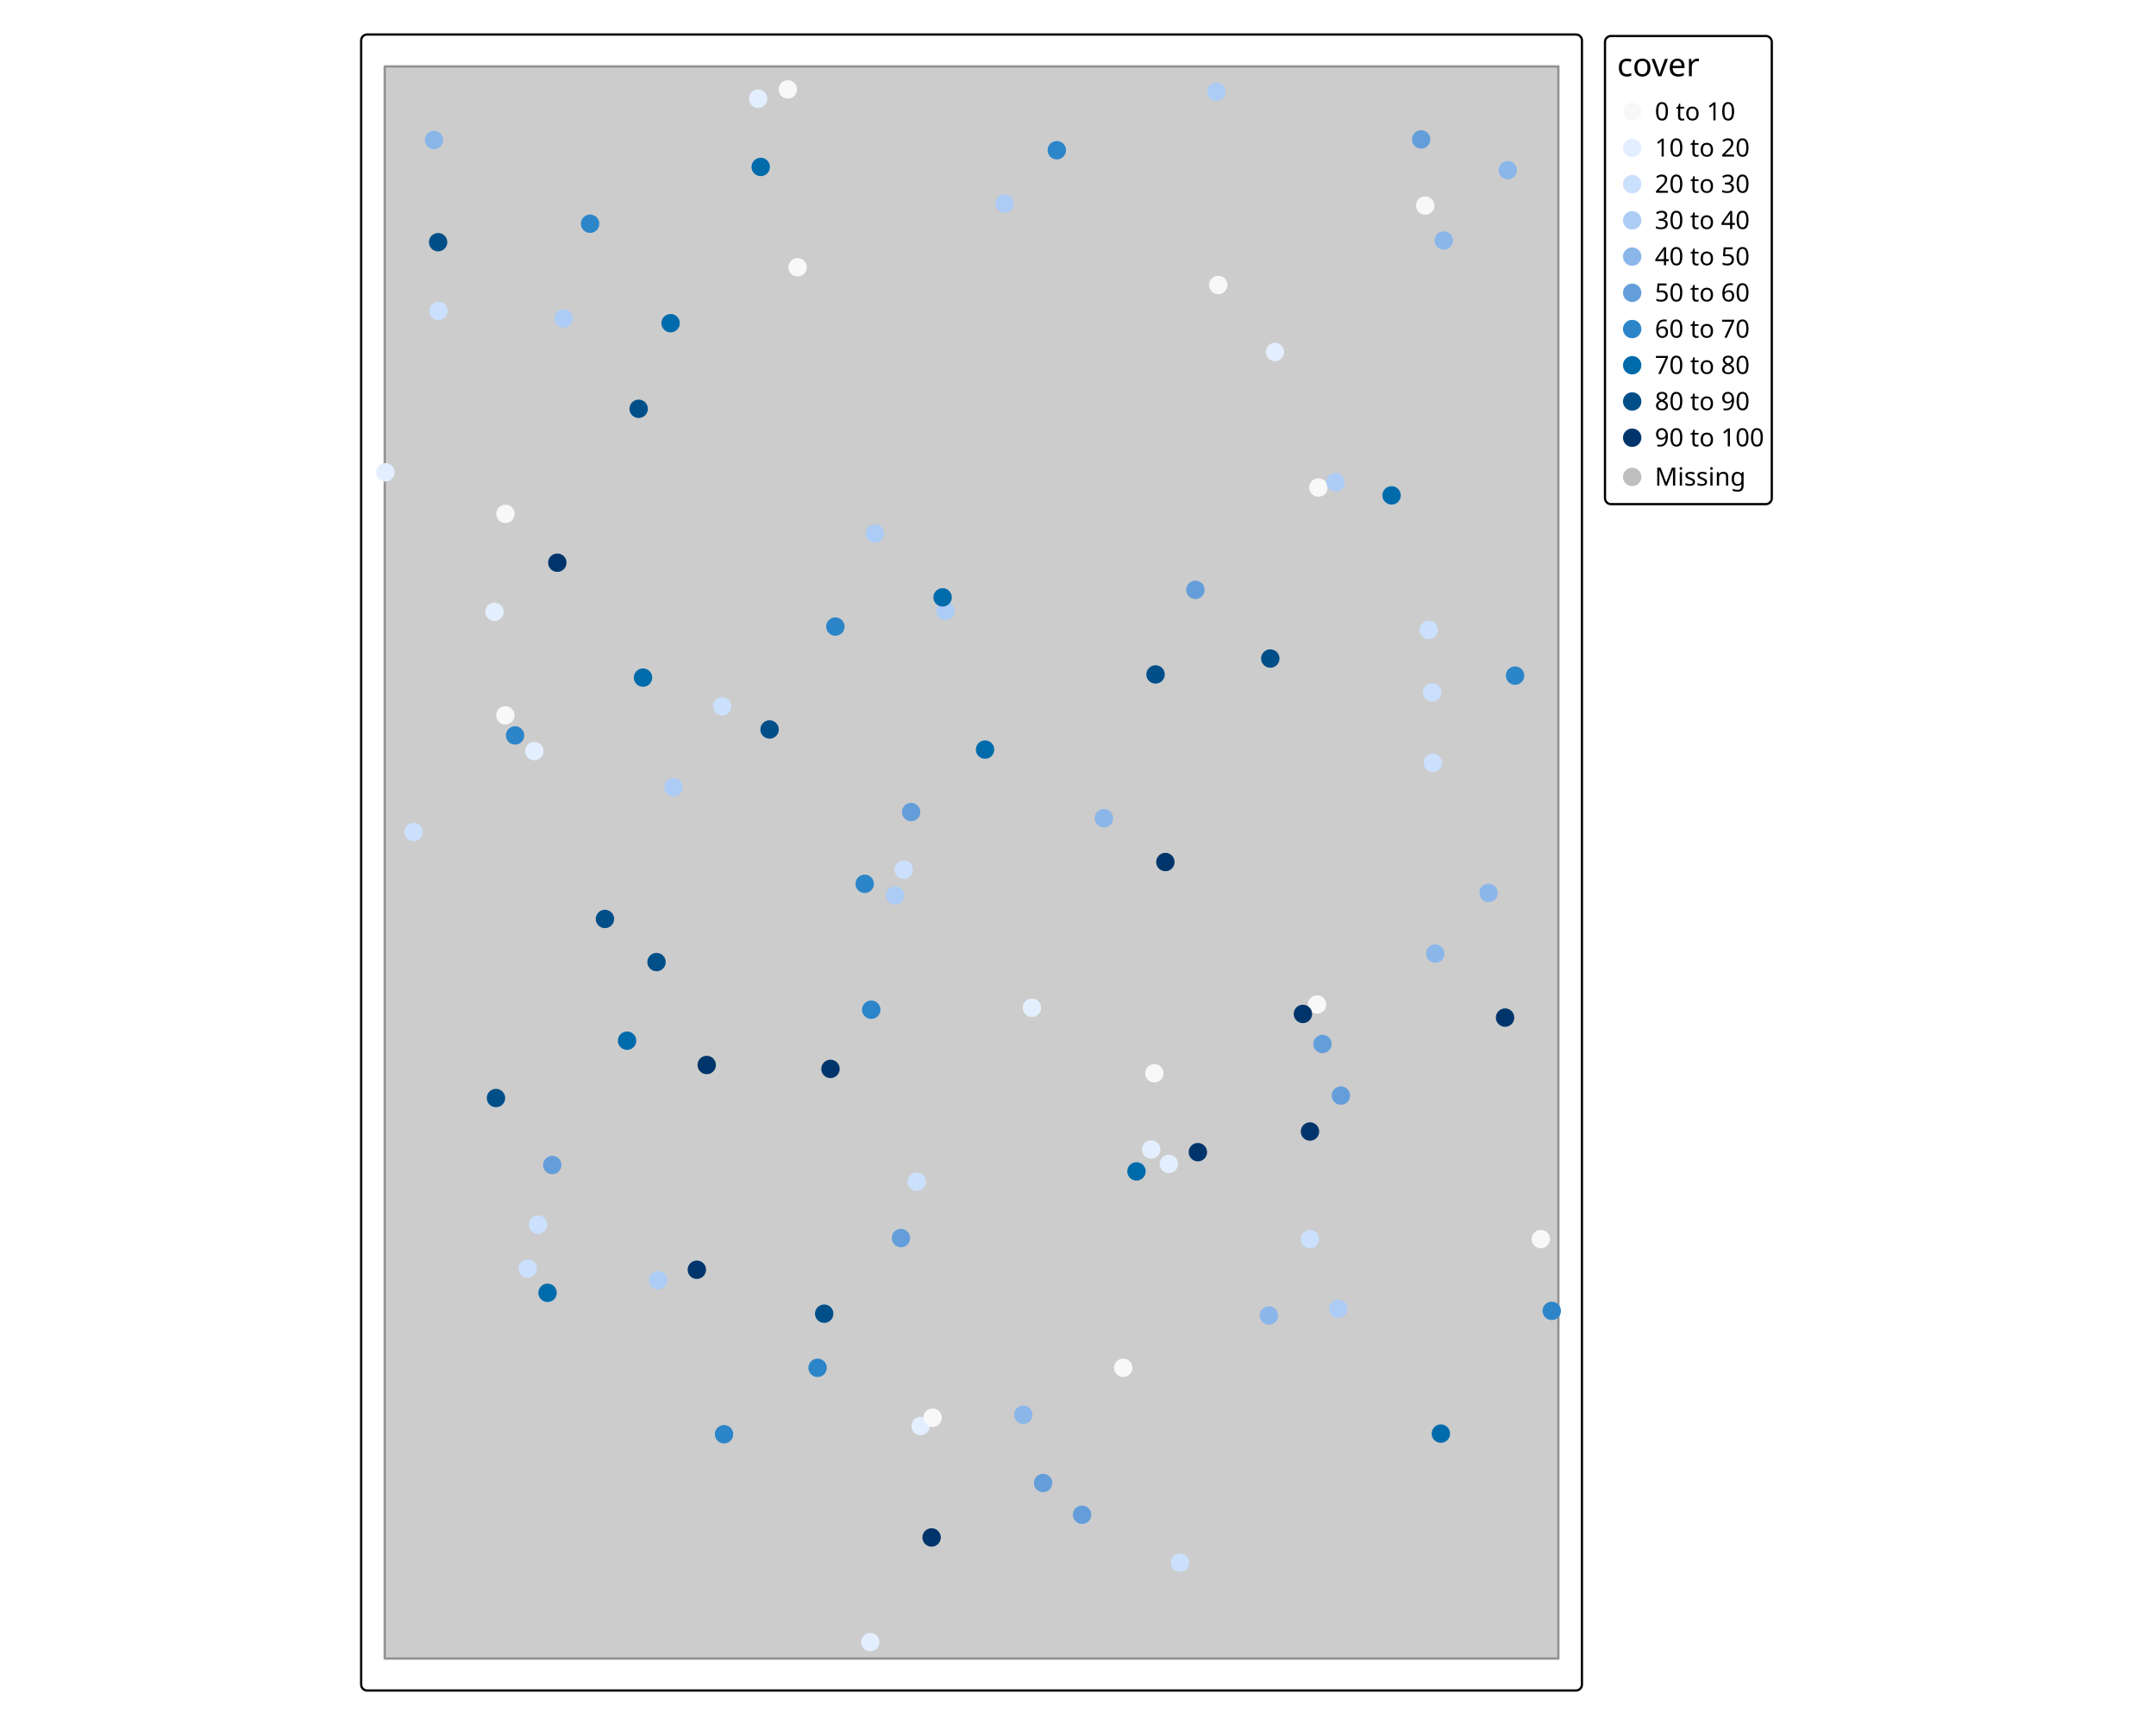
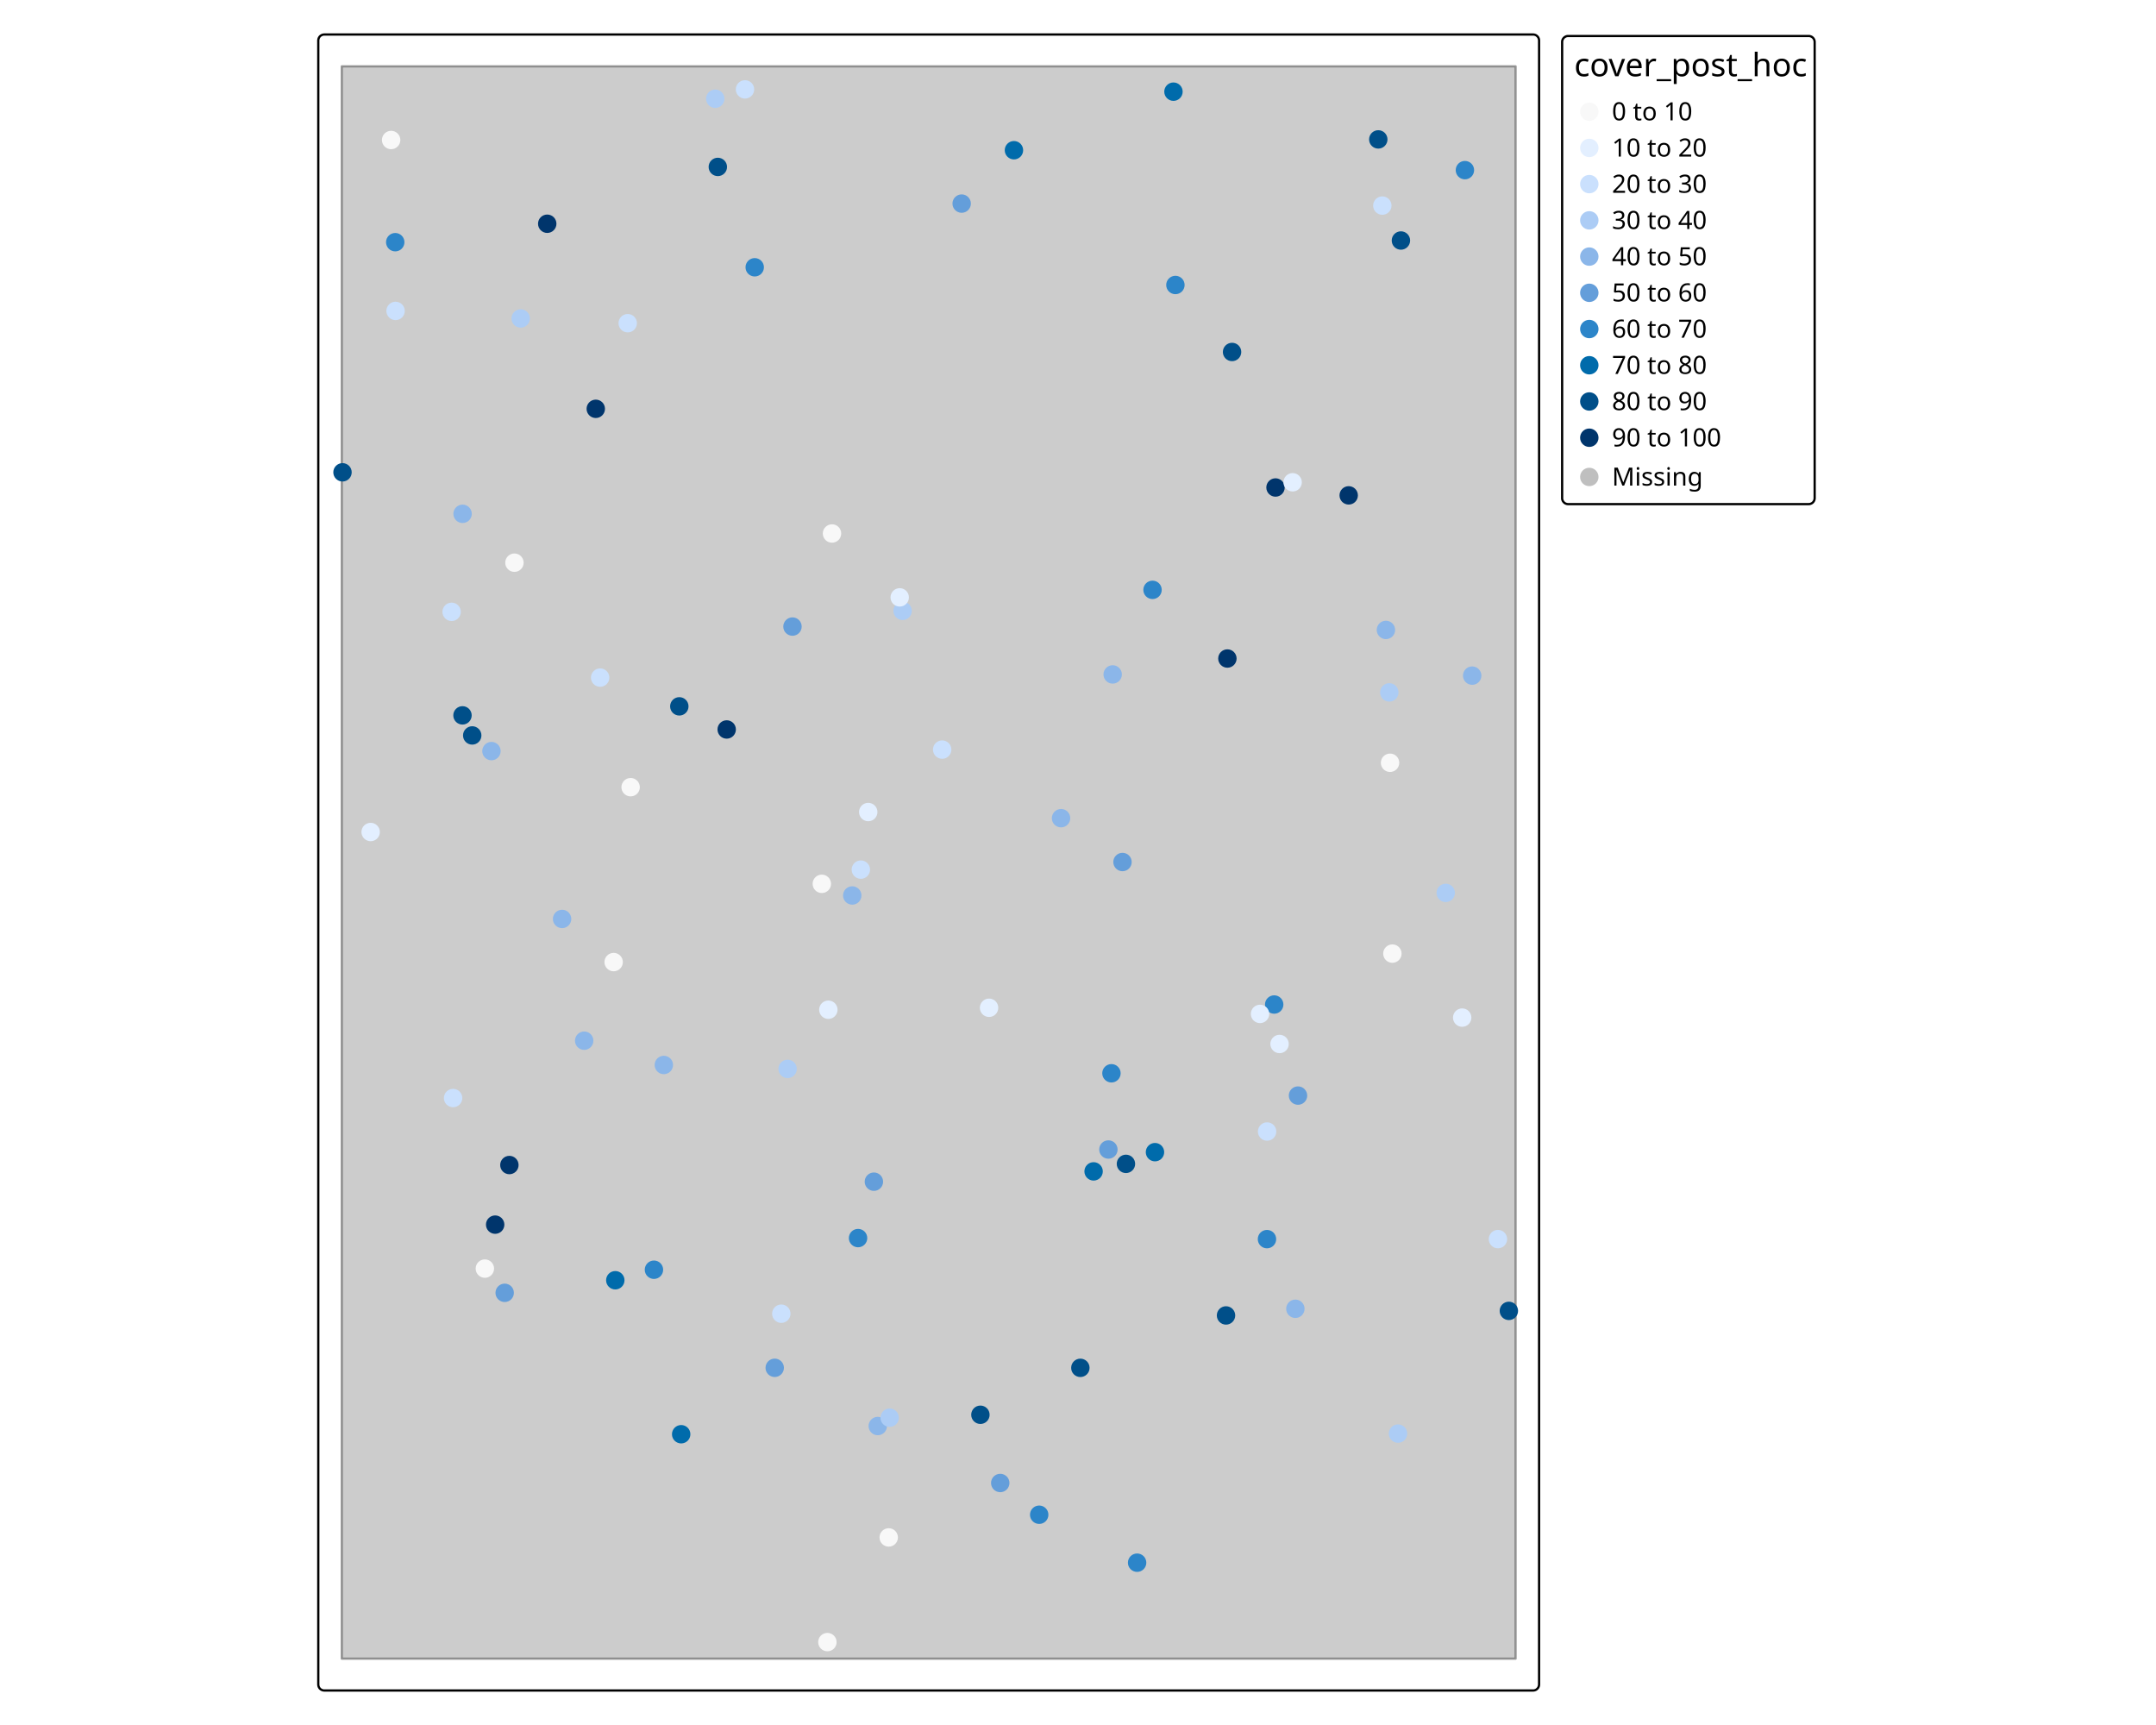
<svg xmlns="http://www.w3.org/2000/svg" class="svglite" data-engine-version="2.0" width="720.00pt" height="576.00pt" viewBox="0 0 720.00 576.00">
  <defs>
    <style type="text/css">
    .svglite line, .svglite polyline, .svglite polygon, .svglite path, .svglite rect, .svglite circle {
      fill: none;
      stroke: #000000;
      stroke-linecap: round;
      stroke-linejoin: round;
      stroke-miterlimit: 10.00;
    }
  </style>
  </defs>
  <rect width="100%" height="100%" style="stroke: none; fill: #FFFFFF;" />
  <defs>
    <clipPath id="cpMC4wMHw3MjAuMDB8MC4wMHw1NzYuMDA=">
      <rect x="0.00" y="0.00" width="720.00" height="576.00" />
    </clipPath>
  </defs>
  <g clip-path="url(#cpMC4wMHw3MjAuMDB8MC4wMHw1NzYuMDA=)">
</g>
  <defs>
-     <clipPath id="cpMTIwLjYxfDUyOC4yOXwxMS41Mnw1NjQuNDg=">
-       <rect x="120.61" y="11.52" width="407.68" height="552.96" />
+     <clipPath id="cpMTA2LjI5fDUxMy45OHwxMS41Mnw1NjQuNDg=">
+       <rect x="106.29" y="11.52" width="407.68" height="552.96" />
    </clipPath>
  </defs>
-   <g clip-path="url(#cpMTIwLjYxfDUyOC4yOXwxMS41Mnw1NjQuNDg=)">
-     <polygon points="122.60,564.48 526.30,564.48 526.22,564.48 526.54,564.47 526.86,564.40 527.16,564.29 527.43,564.13 527.68,563.92 527.89,563.68 528.07,563.41 528.19,563.12 528.27,562.81 528.29,562.49 528.29,562.49 528.29,13.51 528.29,13.51 528.27,13.19 528.19,12.88 528.07,12.59 527.89,12.32 527.68,12.08 527.43,11.87 527.16,11.71 526.86,11.60 526.54,11.53 526.30,11.52 122.60,11.52 122.84,11.53 122.52,11.52 122.20,11.56 121.90,11.65 121.61,11.79 121.34,11.97 121.11,12.19 120.92,12.45 120.77,12.73 120.67,13.04 120.62,13.35 120.61,13.51 120.61,562.49 120.62,562.33 120.62,562.65 120.67,562.96 120.77,563.27 120.92,563.55 121.11,563.81 121.34,564.03 121.61,564.21 121.90,564.35 122.20,564.44 122.52,564.48 " style="stroke-width: nan; stroke: none; stroke-linecap: square; fill: #FFFFFF;" />
-     <path d="M 128.45 553.85 L 128.45 22.15 L 520.45 22.15 L 520.45 553.85 L 128.45 553.85 Z" style="fill-rule: evenodd; fill: #000000; fill-opacity: 0.20; stroke-width: 0.75; stroke: none;" />
-     <path d="M 128.45 553.85 L 128.45 22.15 L 520.45 22.15 L 520.45 553.85 L 128.45 553.85 Z" style="fill-rule: evenodd; stroke-width: 0.75; stroke: #404040; stroke-opacity: 0.50;" />
-     <circle cx="241.18" cy="235.86" r="2.70" style="stroke-width: 0.75; stroke: #CAE0FD; fill: #CAE0FD;" />
-     <circle cx="437.47" cy="377.83" r="2.70" style="stroke-width: 0.75; stroke: #00356C; fill: #00356C;" />
-     <circle cx="288.77" cy="295.12" r="2.70" style="stroke-width: 0.75; stroke: #2C85C9; fill: #2C85C9;" />
-     <circle cx="474.60" cy="46.55" r="2.70" style="stroke-width: 0.75; stroke: #649EDA; fill: #649EDA;" />
-     <circle cx="497.12" cy="298.15" r="2.70" style="stroke-width: 0.75; stroke: #8BB6E9; fill: #8BB6E9;" />
-     <circle cx="146.31" cy="80.87" r="2.70" style="stroke-width: 0.75; stroke: #004F89; fill: #004F89;" />
-     <circle cx="335.47" cy="67.98" r="2.70" style="stroke-width: 0.75; stroke: #ACCCF5; fill: #ACCCF5;" />
-     <circle cx="478.28" cy="231.20" r="2.70" style="stroke-width: 0.75; stroke: #CAE0FD; fill: #CAE0FD;" />
-     <circle cx="344.61" cy="336.51" r="2.70" style="stroke-width: 0.75; stroke: #E3EFFF; fill: #E3EFFF;" />
-     <circle cx="307.44" cy="476.17" r="2.70" style="stroke-width: 0.75; stroke: #E3EFFF; fill: #E3EFFF;" />
-     <circle cx="503.53" cy="56.81" r="2.70" style="stroke-width: 0.75; stroke: #8BB6E9; fill: #8BB6E9;" />
-     <circle cx="306.16" cy="394.58" r="2.70" style="stroke-width: 0.75; stroke: #CAE0FD; fill: #CAE0FD;" />
-     <circle cx="394.06" cy="521.80" r="2.70" style="stroke-width: 0.75; stroke: #CAE0FD; fill: #CAE0FD;" />
-     <circle cx="352.92" cy="50.16" r="2.70" style="stroke-width: 0.75; stroke: #2C85C9; fill: #2C85C9;" />
-     <circle cx="168.80" cy="171.57" r="2.70" style="stroke-width: 0.75; stroke: #F8F8F8; fill: #F8F8F8;" />
-     <circle cx="481.18" cy="478.70" r="2.70" style="stroke-width: 0.75; stroke: #006BAB; fill: #006BAB;" />
-     <circle cx="224.92" cy="262.85" r="2.70" style="stroke-width: 0.75; stroke: #ACCCF5; fill: #ACCCF5;" />
-     <circle cx="144.94" cy="46.75" r="2.70" style="stroke-width: 0.75; stroke: #8BB6E9; fill: #8BB6E9;" />
-     <circle cx="257.00" cy="243.58" r="2.70" style="stroke-width: 0.75; stroke: #004F89; fill: #004F89;" />
-     <circle cx="502.62" cy="339.79" r="2.70" style="stroke-width: 0.75; stroke: #00356C; fill: #00356C;" />
-     <circle cx="477.15" cy="210.34" r="2.70" style="stroke-width: 0.75; stroke: #CAE0FD; fill: #CAE0FD;" />
-     <circle cx="400.03" cy="384.72" r="2.70" style="stroke-width: 0.75; stroke: #00356C; fill: #00356C;" />
-     <circle cx="379.53" cy="391.14" r="2.70" style="stroke-width: 0.75; stroke: #006BAB; fill: #006BAB;" />
-     <circle cx="518.21" cy="437.72" r="2.70" style="stroke-width: 0.75; stroke: #2C85C9; fill: #2C85C9;" />
-     <circle cx="385.49" cy="358.38" r="2.70" style="stroke-width: 0.75; stroke: #F8F8F8; fill: #F8F8F8;" />
-     <circle cx="406.20" cy="30.61" r="2.70" style="stroke-width: 0.75; stroke: #ACCCF5; fill: #ACCCF5;" />
-     <circle cx="341.73" cy="472.41" r="2.70" style="stroke-width: 0.75; stroke: #8BB6E9; fill: #8BB6E9;" />
-     <circle cx="361.36" cy="505.79" r="2.70" style="stroke-width: 0.75; stroke: #649EDA; fill: #649EDA;" />
-     <circle cx="241.80" cy="478.91" r="2.70" style="stroke-width: 0.75; stroke: #2C85C9; fill: #2C85C9;" />
-     <circle cx="186.12" cy="187.89" r="2.70" style="stroke-width: 0.75; stroke: #00356C; fill: #00356C;" />
-     <circle cx="505.96" cy="225.60" r="2.70" style="stroke-width: 0.75; stroke: #2C85C9; fill: #2C85C9;" />
-     <circle cx="482.15" cy="80.31" r="2.70" style="stroke-width: 0.75; stroke: #8BB6E9; fill: #8BB6E9;" />
-     <circle cx="399.21" cy="196.96" r="2.70" style="stroke-width: 0.75; stroke: #649EDA; fill: #649EDA;" />
-     <circle cx="440.28" cy="162.78" r="2.70" style="stroke-width: 0.75; stroke: #F8F8F8; fill: #F8F8F8;" />
-     <circle cx="138.10" cy="277.82" r="2.70" style="stroke-width: 0.75; stroke: #CAE0FD; fill: #CAE0FD;" />
-     <circle cx="315.75" cy="203.97" r="2.70" style="stroke-width: 0.75; stroke: #ACCCF5; fill: #ACCCF5;" />
-     <circle cx="425.77" cy="117.53" r="2.70" style="stroke-width: 0.75; stroke: #E3EFFF; fill: #E3EFFF;" />
-     <circle cx="213.28" cy="136.51" r="2.70" style="stroke-width: 0.75; stroke: #004F89; fill: #004F89;" />
-     <circle cx="253.18" cy="32.97" r="2.70" style="stroke-width: 0.75; stroke: #E3EFFF; fill: #E3EFFF;" />
-     <circle cx="219.25" cy="321.25" r="2.70" style="stroke-width: 0.75; stroke: #004F89; fill: #004F89;" />
-     <circle cx="184.43" cy="389.02" r="2.70" style="stroke-width: 0.75; stroke: #649EDA; fill: #649EDA;" />
-     <circle cx="290.95" cy="337.16" r="2.70" style="stroke-width: 0.75; stroke: #2C85C9; fill: #2C85C9;" />
-     <circle cx="290.63" cy="548.32" r="2.70" style="stroke-width: 0.75; stroke: #E3EFFF; fill: #E3EFFF;" />
-     <circle cx="273.04" cy="456.73" r="2.70" style="stroke-width: 0.75; stroke: #2C85C9; fill: #2C85C9;" />
-     <circle cx="188.21" cy="106.34" r="2.70" style="stroke-width: 0.75; stroke: #ACCCF5; fill: #ACCCF5;" />
-     <circle cx="182.86" cy="431.69" r="2.70" style="stroke-width: 0.75; stroke: #006BAB; fill: #006BAB;" />
-     <circle cx="219.80" cy="427.49" r="2.70" style="stroke-width: 0.75; stroke: #ACCCF5; fill: #ACCCF5;" />
-     <circle cx="311.11" cy="513.37" r="2.70" style="stroke-width: 0.75; stroke: #00356C; fill: #00356C;" />
-     <circle cx="232.71" cy="423.98" r="2.70" style="stroke-width: 0.75; stroke: #00356C; fill: #00356C;" />
-     <circle cx="464.72" cy="165.41" r="2.70" style="stroke-width: 0.75; stroke: #006BAB; fill: #006BAB;" />
-     <circle cx="146.42" cy="103.82" r="2.70" style="stroke-width: 0.75; stroke: #CAE0FD; fill: #CAE0FD;" />
-     <circle cx="301.79" cy="290.38" r="2.70" style="stroke-width: 0.75; stroke: #CAE0FD; fill: #CAE0FD;" />
-     <circle cx="441.63" cy="348.60" r="2.70" style="stroke-width: 0.75; stroke: #649EDA; fill: #649EDA;" />
-     <circle cx="176.23" cy="423.60" r="2.70" style="stroke-width: 0.75; stroke: #CAE0FD; fill: #CAE0FD;" />
-     <circle cx="348.34" cy="495.19" r="2.70" style="stroke-width: 0.75; stroke: #649EDA; fill: #649EDA;" />
-     <circle cx="209.41" cy="347.50" r="2.70" style="stroke-width: 0.75; stroke: #006BAB; fill: #006BAB;" />
-     <circle cx="178.44" cy="250.80" r="2.70" style="stroke-width: 0.75; stroke: #E3EFFF; fill: #E3EFFF;" />
-     <circle cx="423.75" cy="439.24" r="2.70" style="stroke-width: 0.75; stroke: #8BB6E9; fill: #8BB6E9;" />
-     <circle cx="479.31" cy="318.42" r="2.70" style="stroke-width: 0.75; stroke: #8BB6E9; fill: #8BB6E9;" />
-     <circle cx="275.24" cy="438.66" r="2.70" style="stroke-width: 0.75; stroke: #004F89; fill: #004F89;" />
-     <circle cx="389.18" cy="287.84" r="2.70" style="stroke-width: 0.75; stroke: #00356C; fill: #00356C;" />
-     <circle cx="165.63" cy="366.65" r="2.70" style="stroke-width: 0.75; stroke: #004F89; fill: #004F89;" />
-     <circle cx="278.97" cy="209.22" r="2.70" style="stroke-width: 0.75; stroke: #2C85C9; fill: #2C85C9;" />
-     <circle cx="236.01" cy="355.61" r="2.70" style="stroke-width: 0.75; stroke: #00356C; fill: #00356C;" />
-     <circle cx="447.79" cy="365.83" r="2.70" style="stroke-width: 0.75; stroke: #649EDA; fill: #649EDA;" />
-     <circle cx="304.27" cy="271.15" r="2.70" style="stroke-width: 0.75; stroke: #649EDA; fill: #649EDA;" />
-     <circle cx="446.00" cy="161.04" r="2.70" style="stroke-width: 0.75; stroke: #ACCCF5; fill: #ACCCF5;" />
-     <circle cx="446.91" cy="437.02" r="2.70" style="stroke-width: 0.75; stroke: #ACCCF5; fill: #ACCCF5;" />
-     <circle cx="439.84" cy="335.42" r="2.70" style="stroke-width: 0.75; stroke: #F8F8F8; fill: #F8F8F8;" />
-     <circle cx="300.87" cy="413.41" r="2.70" style="stroke-width: 0.75; stroke: #649EDA; fill: #649EDA;" />
-     <circle cx="424.21" cy="219.89" r="2.70" style="stroke-width: 0.75; stroke: #004F89; fill: #004F89;" />
-     <circle cx="375.11" cy="456.74" r="2.70" style="stroke-width: 0.75; stroke: #F8F8F8; fill: #F8F8F8;" />
-     <circle cx="406.84" cy="95.16" r="2.70" style="stroke-width: 0.75; stroke: #F8F8F8; fill: #F8F8F8;" />
-     <circle cx="128.69" cy="157.71" r="2.70" style="stroke-width: 0.75; stroke: #E3EFFF; fill: #E3EFFF;" />
-     <circle cx="314.78" cy="199.47" r="2.70" style="stroke-width: 0.75; stroke: #006BAB; fill: #006BAB;" />
-     <circle cx="214.74" cy="226.26" r="2.70" style="stroke-width: 0.75; stroke: #006BAB; fill: #006BAB;" />
-     <circle cx="277.34" cy="356.92" r="2.70" style="stroke-width: 0.75; stroke: #00356C; fill: #00356C;" />
-     <circle cx="368.66" cy="273.20" r="2.70" style="stroke-width: 0.75; stroke: #8BB6E9; fill: #8BB6E9;" />
-     <circle cx="266.36" cy="89.25" r="2.70" style="stroke-width: 0.75; stroke: #F8F8F8; fill: #F8F8F8;" />
-     <circle cx="172.01" cy="245.57" r="2.70" style="stroke-width: 0.75; stroke: #2C85C9; fill: #2C85C9;" />
-     <circle cx="223.95" cy="107.92" r="2.70" style="stroke-width: 0.75; stroke: #006BAB; fill: #006BAB;" />
-     <circle cx="390.33" cy="388.63" r="2.70" style="stroke-width: 0.75; stroke: #E3EFFF; fill: #E3EFFF;" />
-     <circle cx="292.17" cy="178.14" r="2.70" style="stroke-width: 0.75; stroke: #ACCCF5; fill: #ACCCF5;" />
-     <circle cx="437.43" cy="413.76" r="2.70" style="stroke-width: 0.75; stroke: #CAE0FD; fill: #CAE0FD;" />
-     <circle cx="168.77" cy="238.87" r="2.70" style="stroke-width: 0.75; stroke: #F8F8F8; fill: #F8F8F8;" />
-     <circle cx="298.93" cy="299.01" r="2.70" style="stroke-width: 0.75; stroke: #ACCCF5; fill: #ACCCF5;" />
-     <circle cx="514.56" cy="413.75" r="2.70" style="stroke-width: 0.75; stroke: #F8F8F8; fill: #F8F8F8;" />
-     <circle cx="478.53" cy="254.70" r="2.70" style="stroke-width: 0.75; stroke: #CAE0FD; fill: #CAE0FD;" />
-     <circle cx="475.95" cy="68.65" r="2.70" style="stroke-width: 0.75; stroke: #F8F8F8; fill: #F8F8F8;" />
-     <circle cx="197.07" cy="74.71" r="2.70" style="stroke-width: 0.75; stroke: #2C85C9; fill: #2C85C9;" />
-     <circle cx="179.68" cy="408.92" r="2.70" style="stroke-width: 0.75; stroke: #CAE0FD; fill: #CAE0FD;" />
-     <circle cx="384.47" cy="383.84" r="2.70" style="stroke-width: 0.75; stroke: #E3EFFF; fill: #E3EFFF;" />
-     <circle cx="263.11" cy="29.85" r="2.70" style="stroke-width: 0.75; stroke: #F8F8F8; fill: #F8F8F8;" />
-     <circle cx="385.90" cy="225.20" r="2.70" style="stroke-width: 0.75; stroke: #004F89; fill: #004F89;" />
-     <circle cx="254.04" cy="55.74" r="2.70" style="stroke-width: 0.75; stroke: #006BAB; fill: #006BAB;" />
-     <circle cx="202.02" cy="306.85" r="2.70" style="stroke-width: 0.75; stroke: #004F89; fill: #004F89;" />
-     <circle cx="435.11" cy="338.56" r="2.70" style="stroke-width: 0.75; stroke: #00356C; fill: #00356C;" />
-     <circle cx="165.14" cy="204.30" r="2.70" style="stroke-width: 0.75; stroke: #E3EFFF; fill: #E3EFFF;" />
-     <circle cx="311.43" cy="473.39" r="2.70" style="stroke-width: 0.75; stroke: #F8F8F8; fill: #F8F8F8;" />
-     <circle cx="328.96" cy="250.30" r="2.70" style="stroke-width: 0.75; stroke: #006BAB; fill: #006BAB;" />
+   <g clip-path="url(#cpMTA2LjI5fDUxMy45OHwxMS41Mnw1NjQuNDg=)">
+     <polygon points="108.28,564.48 511.98,564.48 511.90,564.48 512.22,564.47 512.54,564.40 512.84,564.29 513.11,564.13 513.36,563.92 513.58,563.68 513.75,563.41 513.87,563.12 513.95,562.81 513.98,562.49 513.98,562.49 513.98,13.51 513.98,13.51 513.95,13.19 513.87,12.88 513.75,12.59 513.58,12.32 513.36,12.08 513.11,11.87 512.84,11.71 512.54,11.60 512.22,11.53 511.98,11.52 108.28,11.52 108.52,11.53 108.20,11.52 107.88,11.56 107.58,11.65 107.29,11.79 107.02,11.97 106.79,12.19 106.60,12.45 106.45,12.73 106.35,13.04 106.30,13.35 106.29,13.51 106.29,562.49 106.30,562.33 106.30,562.65 106.35,562.96 106.45,563.27 106.60,563.55 106.79,563.81 107.02,564.03 107.29,564.21 107.58,564.35 107.88,564.44 108.20,564.48 " style="stroke-width: nan; stroke: none; stroke-linecap: square; fill: #FFFFFF;" />
+     <path d="M 114.13 553.85 L 114.13 22.15 L 506.14 22.15 L 506.14 553.85 L 114.13 553.85 Z" style="fill-rule: evenodd; fill: #000000; fill-opacity: 0.20; stroke-width: 0.75; stroke: none;" />
+     <path d="M 114.13 553.85 L 114.13 22.15 L 506.14 22.15 L 506.14 553.85 L 114.13 553.85 Z" style="fill-rule: evenodd; stroke-width: 0.75; stroke: #404040; stroke-opacity: 0.50;" />
+     <circle cx="226.86" cy="235.86" r="2.70" style="stroke-width: 0.75; stroke: #004F89; fill: #004F89;" />
+     <circle cx="423.15" cy="377.83" r="2.70" style="stroke-width: 0.75; stroke: #CAE0FD; fill: #CAE0FD;" />
+     <circle cx="274.45" cy="295.12" r="2.70" style="stroke-width: 0.75; stroke: #F8F8F8; fill: #F8F8F8;" />
+     <circle cx="460.28" cy="46.55" r="2.70" style="stroke-width: 0.75; stroke: #004F89; fill: #004F89;" />
+     <circle cx="482.80" cy="298.15" r="2.70" style="stroke-width: 0.75; stroke: #ACCCF5; fill: #ACCCF5;" />
+     <circle cx="131.99" cy="80.87" r="2.70" style="stroke-width: 0.75; stroke: #2C85C9; fill: #2C85C9;" />
+     <circle cx="321.15" cy="67.98" r="2.70" style="stroke-width: 0.75; stroke: #649EDA; fill: #649EDA;" />
+     <circle cx="463.96" cy="231.20" r="2.70" style="stroke-width: 0.75; stroke: #ACCCF5; fill: #ACCCF5;" />
+     <circle cx="330.30" cy="336.51" r="2.70" style="stroke-width: 0.75; stroke: #E3EFFF; fill: #E3EFFF;" />
+     <circle cx="293.13" cy="476.17" r="2.70" style="stroke-width: 0.75; stroke: #8BB6E9; fill: #8BB6E9;" />
+     <circle cx="489.21" cy="56.81" r="2.70" style="stroke-width: 0.75; stroke: #2C85C9; fill: #2C85C9;" />
+     <circle cx="291.84" cy="394.58" r="2.70" style="stroke-width: 0.75; stroke: #649EDA; fill: #649EDA;" />
+     <circle cx="379.74" cy="521.80" r="2.70" style="stroke-width: 0.75; stroke: #2C85C9; fill: #2C85C9;" />
+     <circle cx="338.61" cy="50.16" r="2.70" style="stroke-width: 0.75; stroke: #006BAB; fill: #006BAB;" />
+     <circle cx="154.48" cy="171.57" r="2.70" style="stroke-width: 0.75; stroke: #8BB6E9; fill: #8BB6E9;" />
+     <circle cx="466.87" cy="478.70" r="2.70" style="stroke-width: 0.75; stroke: #ACCCF5; fill: #ACCCF5;" />
+     <circle cx="210.60" cy="262.85" r="2.70" style="stroke-width: 0.75; stroke: #F8F8F8; fill: #F8F8F8;" />
+     <circle cx="130.62" cy="46.75" r="2.70" style="stroke-width: 0.75; stroke: #F8F8F8; fill: #F8F8F8;" />
+     <circle cx="242.68" cy="243.58" r="2.70" style="stroke-width: 0.75; stroke: #00356C; fill: #00356C;" />
+     <circle cx="488.30" cy="339.79" r="2.70" style="stroke-width: 0.75; stroke: #E3EFFF; fill: #E3EFFF;" />
+     <circle cx="462.83" cy="210.34" r="2.70" style="stroke-width: 0.75; stroke: #8BB6E9; fill: #8BB6E9;" />
+     <circle cx="385.71" cy="384.72" r="2.70" style="stroke-width: 0.75; stroke: #006BAB; fill: #006BAB;" />
+     <circle cx="365.21" cy="391.14" r="2.70" style="stroke-width: 0.75; stroke: #006BAB; fill: #006BAB;" />
+     <circle cx="503.89" cy="437.72" r="2.70" style="stroke-width: 0.75; stroke: #004F89; fill: #004F89;" />
+     <circle cx="371.17" cy="358.38" r="2.70" style="stroke-width: 0.75; stroke: #2C85C9; fill: #2C85C9;" />
+     <circle cx="391.88" cy="30.61" r="2.70" style="stroke-width: 0.75; stroke: #006BAB; fill: #006BAB;" />
+     <circle cx="327.41" cy="472.41" r="2.70" style="stroke-width: 0.75; stroke: #004F89; fill: #004F89;" />
+     <circle cx="347.04" cy="505.79" r="2.70" style="stroke-width: 0.75; stroke: #2C85C9; fill: #2C85C9;" />
+     <circle cx="227.48" cy="478.91" r="2.70" style="stroke-width: 0.75; stroke: #006BAB; fill: #006BAB;" />
+     <circle cx="171.80" cy="187.89" r="2.70" style="stroke-width: 0.75; stroke: #F8F8F8; fill: #F8F8F8;" />
+     <circle cx="491.64" cy="225.60" r="2.70" style="stroke-width: 0.75; stroke: #8BB6E9; fill: #8BB6E9;" />
+     <circle cx="467.84" cy="80.31" r="2.70" style="stroke-width: 0.75; stroke: #004F89; fill: #004F89;" />
+     <circle cx="384.89" cy="196.96" r="2.70" style="stroke-width: 0.75; stroke: #2C85C9; fill: #2C85C9;" />
+     <circle cx="425.96" cy="162.78" r="2.70" style="stroke-width: 0.75; stroke: #00356C; fill: #00356C;" />
+     <circle cx="123.78" cy="277.82" r="2.70" style="stroke-width: 0.75; stroke: #E3EFFF; fill: #E3EFFF;" />
+     <circle cx="301.43" cy="203.97" r="2.70" style="stroke-width: 0.75; stroke: #ACCCF5; fill: #ACCCF5;" />
+     <circle cx="411.45" cy="117.53" r="2.70" style="stroke-width: 0.75; stroke: #004F89; fill: #004F89;" />
+     <circle cx="198.96" cy="136.51" r="2.70" style="stroke-width: 0.75; stroke: #00356C; fill: #00356C;" />
+     <circle cx="238.86" cy="32.97" r="2.70" style="stroke-width: 0.75; stroke: #ACCCF5; fill: #ACCCF5;" />
+     <circle cx="204.93" cy="321.25" r="2.70" style="stroke-width: 0.75; stroke: #F8F8F8; fill: #F8F8F8;" />
+     <circle cx="170.11" cy="389.02" r="2.70" style="stroke-width: 0.75; stroke: #00356C; fill: #00356C;" />
+     <circle cx="276.63" cy="337.16" r="2.70" style="stroke-width: 0.75; stroke: #E3EFFF; fill: #E3EFFF;" />
+     <circle cx="276.31" cy="548.32" r="2.70" style="stroke-width: 0.75; stroke: #F8F8F8; fill: #F8F8F8;" />
+     <circle cx="258.72" cy="456.73" r="2.70" style="stroke-width: 0.75; stroke: #649EDA; fill: #649EDA;" />
+     <circle cx="173.89" cy="106.34" r="2.70" style="stroke-width: 0.75; stroke: #ACCCF5; fill: #ACCCF5;" />
+     <circle cx="168.54" cy="431.69" r="2.70" style="stroke-width: 0.75; stroke: #649EDA; fill: #649EDA;" />
+     <circle cx="205.48" cy="427.49" r="2.70" style="stroke-width: 0.75; stroke: #006BAB; fill: #006BAB;" />
+     <circle cx="296.79" cy="513.37" r="2.70" style="stroke-width: 0.75; stroke: #F8F8F8; fill: #F8F8F8;" />
+     <circle cx="218.39" cy="423.98" r="2.70" style="stroke-width: 0.75; stroke: #2C85C9; fill: #2C85C9;" />
+     <circle cx="450.40" cy="165.41" r="2.70" style="stroke-width: 0.75; stroke: #00356C; fill: #00356C;" />
+     <circle cx="132.10" cy="103.82" r="2.70" style="stroke-width: 0.75; stroke: #CAE0FD; fill: #CAE0FD;" />
+     <circle cx="287.48" cy="290.38" r="2.70" style="stroke-width: 0.75; stroke: #CAE0FD; fill: #CAE0FD;" />
+     <circle cx="427.31" cy="348.60" r="2.70" style="stroke-width: 0.75; stroke: #E3EFFF; fill: #E3EFFF;" />
+     <circle cx="161.92" cy="423.60" r="2.70" style="stroke-width: 0.75; stroke: #F8F8F8; fill: #F8F8F8;" />
+     <circle cx="334.03" cy="495.19" r="2.70" style="stroke-width: 0.75; stroke: #649EDA; fill: #649EDA;" />
+     <circle cx="195.09" cy="347.50" r="2.70" style="stroke-width: 0.75; stroke: #8BB6E9; fill: #8BB6E9;" />
+     <circle cx="164.12" cy="250.80" r="2.70" style="stroke-width: 0.75; stroke: #8BB6E9; fill: #8BB6E9;" />
+     <circle cx="409.43" cy="439.24" r="2.70" style="stroke-width: 0.75; stroke: #004F89; fill: #004F89;" />
+     <circle cx="464.99" cy="318.42" r="2.70" style="stroke-width: 0.75; stroke: #F8F8F8; fill: #F8F8F8;" />
+     <circle cx="260.92" cy="438.66" r="2.70" style="stroke-width: 0.75; stroke: #CAE0FD; fill: #CAE0FD;" />
+     <circle cx="374.86" cy="287.84" r="2.70" style="stroke-width: 0.75; stroke: #649EDA; fill: #649EDA;" />
+     <circle cx="151.31" cy="366.65" r="2.70" style="stroke-width: 0.75; stroke: #CAE0FD; fill: #CAE0FD;" />
+     <circle cx="264.65" cy="209.22" r="2.70" style="stroke-width: 0.75; stroke: #649EDA; fill: #649EDA;" />
+     <circle cx="221.69" cy="355.61" r="2.70" style="stroke-width: 0.75; stroke: #8BB6E9; fill: #8BB6E9;" />
+     <circle cx="433.47" cy="365.83" r="2.70" style="stroke-width: 0.75; stroke: #649EDA; fill: #649EDA;" />
+     <circle cx="289.95" cy="271.15" r="2.70" style="stroke-width: 0.75; stroke: #E3EFFF; fill: #E3EFFF;" />
+     <circle cx="431.68" cy="161.04" r="2.70" style="stroke-width: 0.75; stroke: #E3EFFF; fill: #E3EFFF;" />
+     <circle cx="432.59" cy="437.02" r="2.70" style="stroke-width: 0.75; stroke: #8BB6E9; fill: #8BB6E9;" />
+     <circle cx="425.52" cy="335.42" r="2.70" style="stroke-width: 0.75; stroke: #2C85C9; fill: #2C85C9;" />
+     <circle cx="286.55" cy="413.41" r="2.70" style="stroke-width: 0.75; stroke: #2C85C9; fill: #2C85C9;" />
+     <circle cx="409.89" cy="219.89" r="2.70" style="stroke-width: 0.75; stroke: #00356C; fill: #00356C;" />
+     <circle cx="360.79" cy="456.74" r="2.70" style="stroke-width: 0.75; stroke: #004F89; fill: #004F89;" />
+     <circle cx="392.53" cy="95.16" r="2.70" style="stroke-width: 0.75; stroke: #2C85C9; fill: #2C85C9;" />
+     <circle cx="114.38" cy="157.71" r="2.70" style="stroke-width: 0.75; stroke: #004F89; fill: #004F89;" />
+     <circle cx="300.46" cy="199.47" r="2.70" style="stroke-width: 0.75; stroke: #E3EFFF; fill: #E3EFFF;" />
+     <circle cx="200.42" cy="226.26" r="2.70" style="stroke-width: 0.75; stroke: #CAE0FD; fill: #CAE0FD;" />
+     <circle cx="263.02" cy="356.92" r="2.70" style="stroke-width: 0.75; stroke: #ACCCF5; fill: #ACCCF5;" />
+     <circle cx="354.34" cy="273.20" r="2.70" style="stroke-width: 0.75; stroke: #8BB6E9; fill: #8BB6E9;" />
+     <circle cx="252.04" cy="89.25" r="2.70" style="stroke-width: 0.75; stroke: #2C85C9; fill: #2C85C9;" />
+     <circle cx="157.70" cy="245.57" r="2.70" style="stroke-width: 0.75; stroke: #004F89; fill: #004F89;" />
+     <circle cx="209.63" cy="107.92" r="2.70" style="stroke-width: 0.75; stroke: #CAE0FD; fill: #CAE0FD;" />
+     <circle cx="376.01" cy="388.63" r="2.70" style="stroke-width: 0.75; stroke: #004F89; fill: #004F89;" />
+     <circle cx="277.85" cy="178.14" r="2.70" style="stroke-width: 0.75; stroke: #F8F8F8; fill: #F8F8F8;" />
+     <circle cx="423.11" cy="413.76" r="2.70" style="stroke-width: 0.75; stroke: #2C85C9; fill: #2C85C9;" />
+     <circle cx="154.45" cy="238.87" r="2.70" style="stroke-width: 0.75; stroke: #004F89; fill: #004F89;" />
+     <circle cx="284.61" cy="299.01" r="2.70" style="stroke-width: 0.75; stroke: #8BB6E9; fill: #8BB6E9;" />
+     <circle cx="500.24" cy="413.75" r="2.70" style="stroke-width: 0.75; stroke: #CAE0FD; fill: #CAE0FD;" />
+     <circle cx="464.21" cy="254.70" r="2.70" style="stroke-width: 0.75; stroke: #F8F8F8; fill: #F8F8F8;" />
+     <circle cx="461.63" cy="68.65" r="2.70" style="stroke-width: 0.75; stroke: #CAE0FD; fill: #CAE0FD;" />
+     <circle cx="182.75" cy="74.71" r="2.70" style="stroke-width: 0.75; stroke: #00356C; fill: #00356C;" />
+     <circle cx="165.36" cy="408.92" r="2.70" style="stroke-width: 0.75; stroke: #00356C; fill: #00356C;" />
+     <circle cx="370.15" cy="383.84" r="2.70" style="stroke-width: 0.75; stroke: #649EDA; fill: #649EDA;" />
+     <circle cx="248.79" cy="29.85" r="2.70" style="stroke-width: 0.75; stroke: #CAE0FD; fill: #CAE0FD;" />
+     <circle cx="371.58" cy="225.20" r="2.70" style="stroke-width: 0.75; stroke: #8BB6E9; fill: #8BB6E9;" />
+     <circle cx="239.72" cy="55.74" r="2.70" style="stroke-width: 0.75; stroke: #004F89; fill: #004F89;" />
+     <circle cx="187.71" cy="306.85" r="2.70" style="stroke-width: 0.75; stroke: #8BB6E9; fill: #8BB6E9;" />
+     <circle cx="420.79" cy="338.56" r="2.70" style="stroke-width: 0.75; stroke: #E3EFFF; fill: #E3EFFF;" />
+     <circle cx="150.82" cy="204.30" r="2.70" style="stroke-width: 0.75; stroke: #CAE0FD; fill: #CAE0FD;" />
+     <circle cx="297.11" cy="473.39" r="2.70" style="stroke-width: 0.75; stroke: #ACCCF5; fill: #ACCCF5;" />
+     <circle cx="314.64" cy="250.30" r="2.70" style="stroke-width: 0.75; stroke: #CAE0FD; fill: #CAE0FD;" />
  </g>
  <g clip-path="url(#cpMC4wMHw3MjAuMDB8MC4wMHw1NzYuMDA=)">
-     <polygon points="122.60,564.48 526.30,564.48 526.22,564.48 526.54,564.47 526.86,564.40 527.16,564.29 527.43,564.13 527.68,563.92 527.89,563.68 528.07,563.41 528.19,563.12 528.27,562.81 528.29,562.49 528.29,562.49 528.29,13.51 528.29,13.51 528.27,13.19 528.19,12.88 528.07,12.59 527.89,12.32 527.68,12.08 527.43,11.87 527.16,11.71 526.86,11.60 526.54,11.53 526.30,11.52 122.60,11.52 122.84,11.53 122.52,11.52 122.20,11.56 121.90,11.65 121.61,11.79 121.34,11.97 121.11,12.19 120.92,12.45 120.77,12.73 120.67,13.04 120.62,13.35 120.61,13.51 120.61,562.49 120.62,562.33 120.62,562.65 120.67,562.96 120.77,563.27 120.92,563.55 121.11,563.81 121.34,564.03 121.61,564.21 121.90,564.35 122.20,564.44 122.52,564.48 " style="stroke-width: 0.75; stroke-linecap: square; fill: none;" />
-     <polygon points="537.99,168.33 589.70,168.33 589.62,168.33 589.94,168.32 590.25,168.25 590.55,168.14 590.83,167.98 591.08,167.78 591.29,167.54 591.46,167.27 591.59,166.97 591.67,166.66 591.69,166.34 591.69,166.34 591.69,14.01 591.69,14.01 591.67,13.69 591.59,13.38 591.46,13.09 591.29,12.82 591.08,12.58 590.83,12.37 590.55,12.21 590.25,12.10 589.94,12.03 589.70,12.02 537.99,12.02 538.23,12.03 537.91,12.02 537.59,12.06 537.28,12.15 536.99,12.29 536.73,12.47 536.50,12.69 536.30,12.95 536.15,13.23 536.05,13.54 536.00,13.85 535.99,14.01 535.99,166.34 536.00,166.18 536.00,166.50 536.05,166.82 536.15,167.12 536.30,167.40 536.50,167.66 536.73,167.88 536.99,168.07 537.28,168.20 537.59,168.29 537.91,168.33 " style="stroke-width: 0.00; stroke: none; fill: #FFFFFF;" />
-     <text x="540.03" y="25.46" style="font-size: 10.80px; font-family: sans;" textLength="26.42px" lengthAdjust="spacingAndGlyphs">cover</text>
-     <text x="552.63" y="40.18" style="font-size: 8.40px; font-family: sans;" textLength="25.69px" lengthAdjust="spacingAndGlyphs">0 to 10</text>
-     <text x="552.63" y="52.28" style="font-size: 8.40px; font-family: sans;" textLength="30.36px" lengthAdjust="spacingAndGlyphs">10 to 20</text>
-     <text x="552.63" y="64.37" style="font-size: 8.40px; font-family: sans;" textLength="30.36px" lengthAdjust="spacingAndGlyphs">20 to 30</text>
-     <text x="552.63" y="76.47" style="font-size: 8.40px; font-family: sans;" textLength="30.36px" lengthAdjust="spacingAndGlyphs">30 to 40</text>
-     <text x="552.63" y="88.57" style="font-size: 8.40px; font-family: sans;" textLength="30.36px" lengthAdjust="spacingAndGlyphs">40 to 50</text>
-     <text x="552.63" y="100.66" style="font-size: 8.40px; font-family: sans;" textLength="30.36px" lengthAdjust="spacingAndGlyphs">50 to 60</text>
-     <text x="552.63" y="112.76" style="font-size: 8.40px; font-family: sans;" textLength="30.36px" lengthAdjust="spacingAndGlyphs">60 to 70</text>
-     <text x="552.63" y="124.85" style="font-size: 8.40px; font-family: sans;" textLength="30.36px" lengthAdjust="spacingAndGlyphs">70 to 80</text>
-     <text x="552.63" y="136.95" style="font-size: 8.40px; font-family: sans;" textLength="30.36px" lengthAdjust="spacingAndGlyphs">80 to 90</text>
-     <text x="552.63" y="149.05" style="font-size: 8.40px; font-family: sans;" textLength="35.03px" lengthAdjust="spacingAndGlyphs">90 to 100</text>
-     <text x="552.63" y="162.15" style="font-size: 8.40px; font-family: sans;" textLength="28.48px" lengthAdjust="spacingAndGlyphs">Missing</text>
-     <circle cx="545.07" cy="37.29" r="2.70" style="stroke-width: 0.75; stroke: #F8F8F8; fill: #F8F8F8;" />
-     <circle cx="545.07" cy="49.39" r="2.70" style="stroke-width: 0.75; stroke: #E3EFFF; fill: #E3EFFF;" />
-     <circle cx="545.07" cy="61.48" r="2.70" style="stroke-width: 0.75; stroke: #CAE0FD; fill: #CAE0FD;" />
-     <circle cx="545.07" cy="73.58" r="2.70" style="stroke-width: 0.75; stroke: #ACCCF5; fill: #ACCCF5;" />
-     <circle cx="545.07" cy="85.68" r="2.70" style="stroke-width: 0.75; stroke: #8BB6E9; fill: #8BB6E9;" />
-     <circle cx="545.07" cy="97.77" r="2.70" style="stroke-width: 0.75; stroke: #649EDA; fill: #649EDA;" />
-     <circle cx="545.07" cy="109.87" r="2.70" style="stroke-width: 0.75; stroke: #2C85C9; fill: #2C85C9;" />
-     <circle cx="545.07" cy="121.96" r="2.70" style="stroke-width: 0.75; stroke: #006BAB; fill: #006BAB;" />
-     <circle cx="545.07" cy="134.06" r="2.70" style="stroke-width: 0.75; stroke: #004F89; fill: #004F89;" />
-     <circle cx="545.07" cy="146.16" r="2.70" style="stroke-width: 0.75; stroke: #00356C; fill: #00356C;" />
-     <circle cx="545.07" cy="159.26" r="2.70" style="stroke-width: 0.75; stroke: #BFBFBF; fill: #BFBFBF;" />
-     <polygon points="537.99,168.33 589.70,168.33 589.62,168.33 589.94,168.32 590.25,168.25 590.55,168.14 590.83,167.98 591.08,167.78 591.29,167.54 591.46,167.27 591.59,166.97 591.67,166.66 591.69,166.34 591.69,166.34 591.69,14.01 591.69,14.01 591.67,13.69 591.59,13.38 591.46,13.09 591.29,12.82 591.08,12.58 590.83,12.37 590.55,12.21 590.25,12.10 589.94,12.03 589.70,12.02 537.99,12.02 538.23,12.03 537.91,12.02 537.59,12.06 537.28,12.15 536.99,12.29 536.73,12.47 536.50,12.69 536.30,12.95 536.15,13.23 536.05,13.54 536.00,13.85 535.99,14.01 535.99,166.34 536.00,166.18 536.00,166.50 536.05,166.82 536.15,167.12 536.30,167.40 536.50,167.66 536.73,167.88 536.99,168.07 537.28,168.20 537.59,168.29 537.91,168.33 " style="stroke-width: 0.75; fill: none;" />
+     <polygon points="108.28,564.48 511.98,564.48 511.90,564.48 512.22,564.47 512.54,564.40 512.84,564.29 513.11,564.13 513.36,563.92 513.58,563.68 513.75,563.41 513.87,563.12 513.95,562.81 513.98,562.49 513.98,562.49 513.98,13.51 513.98,13.51 513.95,13.19 513.87,12.88 513.75,12.59 513.58,12.32 513.36,12.08 513.11,11.87 512.84,11.71 512.54,11.60 512.22,11.53 511.98,11.52 108.28,11.52 108.52,11.53 108.20,11.52 107.88,11.56 107.58,11.65 107.29,11.79 107.02,11.97 106.79,12.19 106.60,12.45 106.45,12.73 106.35,13.04 106.30,13.35 106.29,13.51 106.29,562.49 106.30,562.33 106.30,562.65 106.35,562.96 106.45,563.27 106.60,563.55 106.79,563.81 107.02,564.03 107.29,564.21 107.58,564.35 107.88,564.44 108.20,564.48 " style="stroke-width: 0.75; stroke-linecap: square; fill: none;" />
+     <polygon points="523.67,168.33 604.02,168.33 603.94,168.33 604.26,168.32 604.57,168.25 604.87,168.14 605.15,167.98 605.40,167.78 605.61,167.54 605.78,167.27 605.91,166.97 605.98,166.66 606.01,166.34 606.01,166.34 606.01,14.01 606.01,14.01 605.98,13.69 605.91,13.38 605.78,13.09 605.61,12.82 605.40,12.58 605.15,12.37 604.87,12.21 604.57,12.10 604.26,12.03 604.02,12.02 523.67,12.02 523.91,12.03 523.59,12.02 523.27,12.06 522.96,12.15 522.67,12.29 522.41,12.47 522.18,12.69 521.98,12.95 521.84,13.23 521.73,13.54 521.68,13.85 521.68,14.01 521.68,166.34 521.68,166.18 521.68,166.50 521.73,166.82 521.84,167.12 521.98,167.40 522.18,167.66 522.41,167.88 522.67,168.07 522.96,168.20 523.27,168.29 523.59,168.33 " style="stroke-width: 0.00; stroke: none; fill: #FFFFFF;" />
+     <text x="525.71" y="25.46" style="font-size: 10.80px; font-family: sans;" textLength="76.27px" lengthAdjust="spacingAndGlyphs">cover_post_hoc</text>
+     <text x="538.31" y="40.18" style="font-size: 8.40px; font-family: sans;" textLength="25.69px" lengthAdjust="spacingAndGlyphs">0 to 10</text>
+     <text x="538.31" y="52.28" style="font-size: 8.40px; font-family: sans;" textLength="30.36px" lengthAdjust="spacingAndGlyphs">10 to 20</text>
+     <text x="538.31" y="64.37" style="font-size: 8.40px; font-family: sans;" textLength="30.36px" lengthAdjust="spacingAndGlyphs">20 to 30</text>
+     <text x="538.31" y="76.47" style="font-size: 8.40px; font-family: sans;" textLength="30.36px" lengthAdjust="spacingAndGlyphs">30 to 40</text>
+     <text x="538.31" y="88.57" style="font-size: 8.40px; font-family: sans;" textLength="30.36px" lengthAdjust="spacingAndGlyphs">40 to 50</text>
+     <text x="538.31" y="100.66" style="font-size: 8.40px; font-family: sans;" textLength="30.36px" lengthAdjust="spacingAndGlyphs">50 to 60</text>
+     <text x="538.31" y="112.76" style="font-size: 8.40px; font-family: sans;" textLength="30.36px" lengthAdjust="spacingAndGlyphs">60 to 70</text>
+     <text x="538.31" y="124.85" style="font-size: 8.40px; font-family: sans;" textLength="30.36px" lengthAdjust="spacingAndGlyphs">70 to 80</text>
+     <text x="538.31" y="136.95" style="font-size: 8.40px; font-family: sans;" textLength="30.36px" lengthAdjust="spacingAndGlyphs">80 to 90</text>
+     <text x="538.31" y="149.05" style="font-size: 8.40px; font-family: sans;" textLength="35.03px" lengthAdjust="spacingAndGlyphs">90 to 100</text>
+     <text x="538.31" y="162.15" style="font-size: 8.40px; font-family: sans;" textLength="28.48px" lengthAdjust="spacingAndGlyphs">Missing</text>
+     <circle cx="530.75" cy="37.29" r="2.70" style="stroke-width: 0.75; stroke: #F8F8F8; fill: #F8F8F8;" />
+     <circle cx="530.75" cy="49.39" r="2.70" style="stroke-width: 0.75; stroke: #E3EFFF; fill: #E3EFFF;" />
+     <circle cx="530.75" cy="61.48" r="2.70" style="stroke-width: 0.75; stroke: #CAE0FD; fill: #CAE0FD;" />
+     <circle cx="530.75" cy="73.58" r="2.70" style="stroke-width: 0.75; stroke: #ACCCF5; fill: #ACCCF5;" />
+     <circle cx="530.75" cy="85.68" r="2.70" style="stroke-width: 0.75; stroke: #8BB6E9; fill: #8BB6E9;" />
+     <circle cx="530.75" cy="97.77" r="2.70" style="stroke-width: 0.75; stroke: #649EDA; fill: #649EDA;" />
+     <circle cx="530.75" cy="109.87" r="2.70" style="stroke-width: 0.75; stroke: #2C85C9; fill: #2C85C9;" />
+     <circle cx="530.75" cy="121.96" r="2.70" style="stroke-width: 0.75; stroke: #006BAB; fill: #006BAB;" />
+     <circle cx="530.75" cy="134.06" r="2.70" style="stroke-width: 0.75; stroke: #004F89; fill: #004F89;" />
+     <circle cx="530.75" cy="146.16" r="2.70" style="stroke-width: 0.75; stroke: #00356C; fill: #00356C;" />
+     <circle cx="530.75" cy="159.26" r="2.70" style="stroke-width: 0.75; stroke: #BFBFBF; fill: #BFBFBF;" />
+     <polygon points="523.67,168.33 604.02,168.33 603.94,168.33 604.26,168.32 604.57,168.25 604.87,168.14 605.15,167.98 605.40,167.78 605.61,167.54 605.78,167.27 605.91,166.97 605.98,166.66 606.01,166.34 606.01,166.34 606.01,14.01 606.01,14.01 605.98,13.69 605.91,13.38 605.78,13.09 605.61,12.82 605.40,12.58 605.15,12.37 604.87,12.21 604.57,12.10 604.26,12.03 604.02,12.02 523.67,12.02 523.91,12.03 523.59,12.02 523.27,12.06 522.96,12.15 522.67,12.29 522.41,12.47 522.18,12.69 521.98,12.95 521.84,13.23 521.73,13.54 521.68,13.85 521.68,14.01 521.68,166.34 521.68,166.18 521.68,166.50 521.73,166.82 521.84,167.12 521.98,167.40 522.18,167.66 522.41,167.88 522.67,168.07 522.96,168.20 523.27,168.29 523.59,168.33 " style="stroke-width: 0.75; fill: none;" />
  </g>
</svg>
